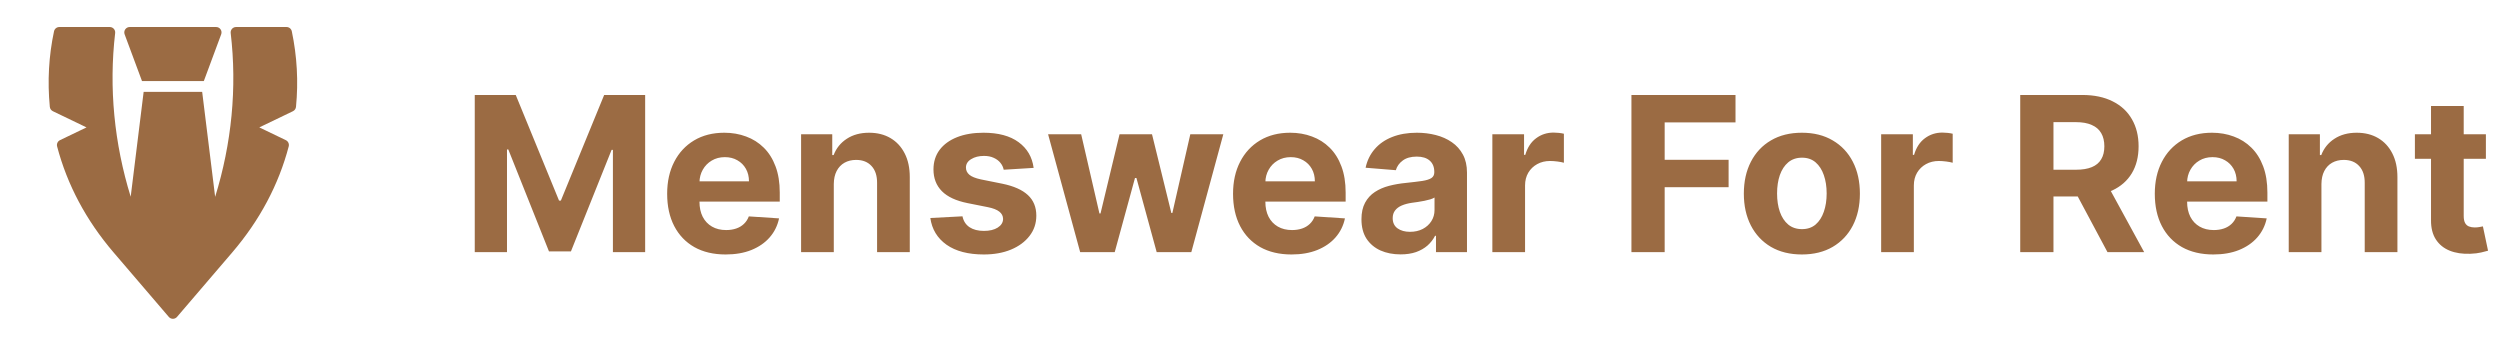
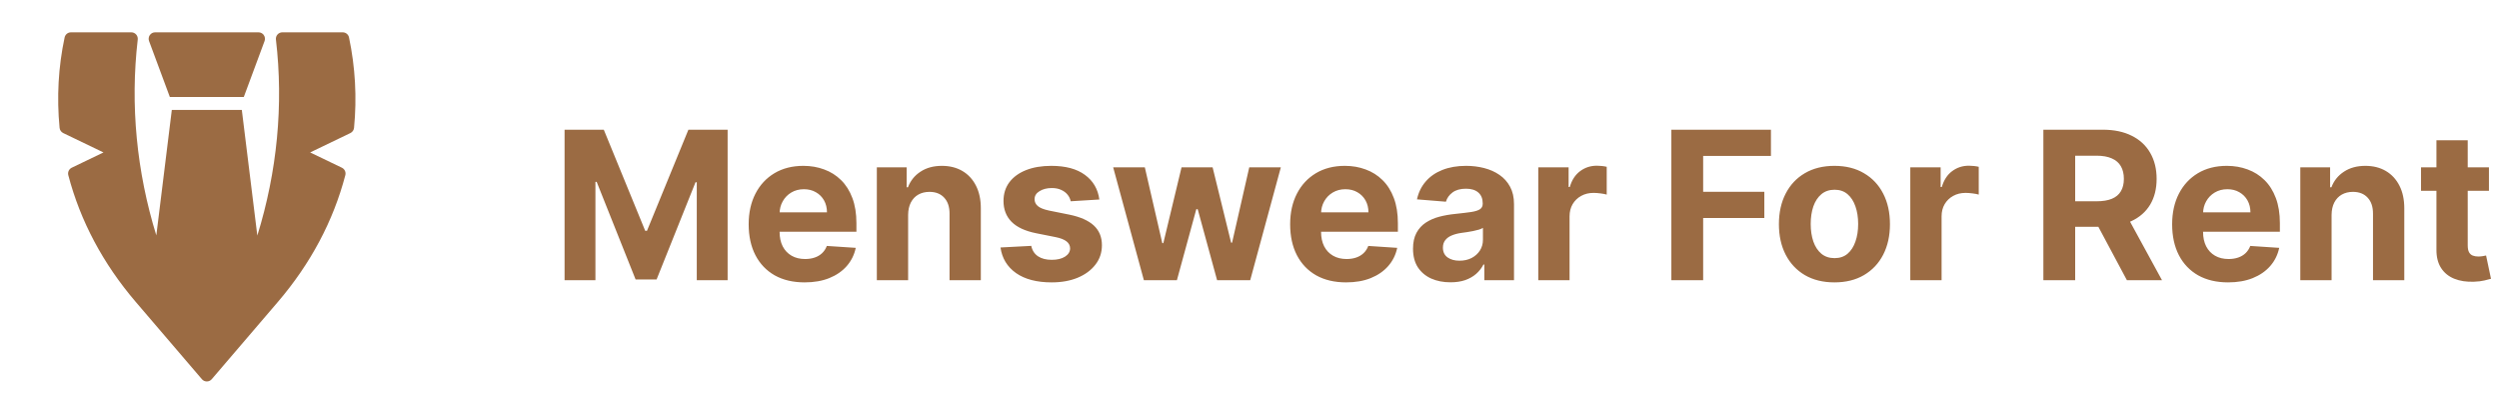
- <svg xmlns="http://www.w3.org/2000/svg" width="347" height="48" viewBox="0 0 347 48" fill="none">
+ <svg xmlns="http://www.w3.org/2000/svg" width="290" height="48" viewBox="0 0 290 48" fill="none">
  <path d="M28.292 11.25L30.702 4.761C30.788 4.53 30.755 4.274 30.614 4.071C30.476 3.87 30.246 3.75 30 3.75H18C17.754 3.75 17.525 3.87 17.385 4.071C17.244 4.274 17.213 4.53 17.297 4.761L19.709 11.25H28.292Z" fill="#9B6B43" />
  <path d="M15.798 4C15.657 3.841 15.453 3.75 15.239 3.75H8.232C7.88 3.75 7.574 3.998 7.499 4.343C6.77 7.752 6.573 11.281 6.915 14.832C6.942 15.093 7.101 15.321 7.337 15.435L12.008 17.683L8.327 19.453C8.003 19.61 7.836 19.973 7.926 20.32C9.321 25.635 11.954 30.581 15.748 35.017L23.43 43.987C23.573 44.154 23.779 44.25 24 44.25C24.221 44.25 24.427 44.154 24.57 43.987L32.252 35.017C36.047 30.581 38.679 25.635 40.074 20.32C40.166 19.974 39.998 19.61 39.673 19.453L35.992 17.683L40.663 15.435C40.899 15.321 41.059 15.091 41.085 14.832C41.427 11.329 41.23 7.8 40.502 4.344C40.431 3.999 40.125 3.75 39.771 3.75H32.764C32.55 3.75 32.346 3.841 32.203 4.002C32.061 4.162 31.994 4.375 32.02 4.588C32.919 12.178 32.154 19.933 29.862 27.323L28.062 12.752H19.938L18.14 27.305C15.857 19.92 15.096 12.18 15.984 4.588C16.009 4.375 15.942 4.161 15.798 4Z" fill="#9B6B43" />
-   <path d="M65.896 13.182H71.585L77.594 27.841H77.849L83.858 13.182H89.547V35H85.072V20.799H84.891L79.245 34.894H76.198L70.552 20.746H70.371V35H65.896V13.182ZM100.72 35.32C99.036 35.32 97.588 34.979 96.373 34.297C95.166 33.608 94.235 32.635 93.582 31.378C92.928 30.114 92.602 28.619 92.602 26.893C92.602 25.209 92.928 23.732 93.582 22.461C94.235 21.19 95.155 20.199 96.341 19.489C97.534 18.778 98.933 18.423 100.539 18.423C101.618 18.423 102.623 18.597 103.553 18.945C104.491 19.286 105.308 19.801 106.004 20.49C106.707 21.179 107.254 22.046 107.644 23.09C108.035 24.126 108.23 25.341 108.23 26.733V27.979H94.413V25.167H103.958C103.958 24.514 103.816 23.935 103.532 23.43C103.248 22.926 102.854 22.532 102.35 22.248C101.852 21.957 101.274 21.811 100.613 21.811C99.924 21.811 99.313 21.971 98.781 22.291C98.255 22.603 97.843 23.026 97.545 23.558C97.247 24.084 97.094 24.67 97.087 25.316V27.99C97.087 28.8 97.236 29.499 97.534 30.089C97.84 30.678 98.269 31.133 98.823 31.452C99.377 31.772 100.034 31.932 100.794 31.932C101.298 31.932 101.76 31.861 102.179 31.719C102.598 31.577 102.957 31.364 103.255 31.079C103.553 30.796 103.781 30.447 103.937 30.035L108.134 30.312C107.921 31.321 107.485 32.202 106.824 32.955C106.171 33.7 105.325 34.283 104.289 34.702C103.259 35.114 102.069 35.32 100.72 35.32ZM115.73 25.54V35H111.192V18.636H115.517V21.523H115.709C116.071 20.572 116.678 19.819 117.531 19.265C118.383 18.704 119.416 18.423 120.631 18.423C121.767 18.423 122.758 18.672 123.603 19.169C124.448 19.666 125.105 20.376 125.574 21.3C126.043 22.216 126.277 23.31 126.277 24.581V35H121.739V25.391C121.746 24.389 121.49 23.608 120.972 23.047C120.453 22.479 119.74 22.195 118.83 22.195C118.22 22.195 117.68 22.326 117.211 22.589C116.749 22.852 116.387 23.235 116.124 23.739C115.869 24.236 115.737 24.837 115.73 25.54ZM143.469 23.303L139.314 23.558C139.243 23.203 139.091 22.884 138.856 22.599C138.622 22.308 138.313 22.077 137.929 21.907C137.553 21.729 137.102 21.641 136.576 21.641C135.873 21.641 135.28 21.79 134.797 22.088C134.314 22.379 134.073 22.77 134.073 23.26C134.073 23.651 134.229 23.981 134.542 24.251C134.854 24.521 135.39 24.737 136.15 24.901L139.112 25.497C140.703 25.824 141.889 26.349 142.67 27.074C143.451 27.798 143.842 28.75 143.842 29.929C143.842 31.001 143.526 31.942 142.894 32.752C142.269 33.562 141.409 34.194 140.316 34.648C139.229 35.096 137.975 35.32 136.555 35.32C134.389 35.32 132.663 34.869 131.377 33.967C130.099 33.057 129.35 31.822 129.13 30.259L133.593 30.025C133.728 30.685 134.055 31.19 134.574 31.538C135.092 31.879 135.756 32.049 136.566 32.049C137.361 32.049 138 31.896 138.483 31.591C138.973 31.278 139.222 30.877 139.229 30.387C139.222 29.975 139.048 29.638 138.707 29.375C138.366 29.105 137.841 28.899 137.13 28.757L134.297 28.192C132.699 27.873 131.509 27.319 130.728 26.53C129.953 25.742 129.566 24.737 129.566 23.516C129.566 22.465 129.85 21.559 130.419 20.799C130.994 20.039 131.8 19.453 132.837 19.041C133.881 18.629 135.103 18.423 136.502 18.423C138.569 18.423 140.195 18.86 141.381 19.734C142.574 20.607 143.27 21.797 143.469 23.303ZM149.928 35L145.475 18.636H150.066L152.602 29.631H152.751L155.393 18.636H159.899L162.584 29.567H162.722L165.215 18.636H169.796L165.354 35H160.549L157.737 24.709H157.534L154.722 35H149.928ZM179.265 35.32C177.581 35.32 176.132 34.979 174.918 34.297C173.711 33.608 172.78 32.635 172.127 31.378C171.473 30.114 171.147 28.619 171.147 26.893C171.147 25.209 171.473 23.732 172.127 22.461C172.78 21.19 173.7 20.199 174.886 19.489C176.079 18.778 177.478 18.423 179.083 18.423C180.163 18.423 181.168 18.597 182.098 18.945C183.036 19.286 183.853 19.801 184.549 20.49C185.252 21.179 185.799 22.046 186.189 23.09C186.58 24.126 186.775 25.341 186.775 26.733V27.979H172.958V25.167H182.503C182.503 24.514 182.361 23.935 182.077 23.43C181.793 22.926 181.399 22.532 180.895 22.248C180.397 21.957 179.819 21.811 179.158 21.811C178.469 21.811 177.858 21.971 177.326 22.291C176.8 22.603 176.388 23.026 176.09 23.558C175.792 24.084 175.639 24.67 175.632 25.316V27.99C175.632 28.8 175.781 29.499 176.079 30.089C176.385 30.678 176.814 31.133 177.368 31.452C177.922 31.772 178.579 31.932 179.339 31.932C179.843 31.932 180.305 31.861 180.724 31.719C181.143 31.577 181.502 31.364 181.8 31.079C182.098 30.796 182.326 30.447 182.482 30.035L186.679 30.312C186.466 31.321 186.029 32.202 185.369 32.955C184.716 33.7 183.87 34.283 182.833 34.702C181.804 35.114 180.614 35.32 179.265 35.32ZM194.403 35.309C193.359 35.309 192.429 35.128 191.612 34.766C190.795 34.396 190.149 33.853 189.673 33.136C189.204 32.411 188.97 31.509 188.97 30.43C188.97 29.521 189.137 28.757 189.471 28.139C189.804 27.521 190.259 27.024 190.834 26.648C191.409 26.271 192.063 25.987 192.794 25.796C193.533 25.604 194.307 25.469 195.117 25.391C196.069 25.291 196.836 25.199 197.418 25.114C198 25.021 198.423 24.886 198.686 24.709C198.949 24.531 199.08 24.268 199.08 23.921V23.857C199.08 23.182 198.867 22.66 198.441 22.291C198.022 21.921 197.425 21.736 196.651 21.736C195.834 21.736 195.184 21.918 194.701 22.28C194.218 22.635 193.899 23.082 193.743 23.622L189.545 23.281C189.758 22.287 190.177 21.428 190.802 20.703C191.427 19.972 192.233 19.41 193.221 19.02C194.215 18.622 195.365 18.423 196.672 18.423C197.581 18.423 198.451 18.53 199.282 18.743C200.12 18.956 200.863 19.286 201.509 19.734C202.162 20.181 202.677 20.756 203.054 21.459C203.43 22.155 203.618 22.99 203.618 23.963V35H199.314V32.731H199.186C198.924 33.242 198.572 33.693 198.132 34.084C197.691 34.467 197.162 34.769 196.544 34.989C195.926 35.202 195.213 35.309 194.403 35.309ZM195.703 32.177C196.37 32.177 196.96 32.045 197.471 31.783C197.983 31.513 198.384 31.151 198.675 30.696C198.966 30.241 199.112 29.727 199.112 29.151V27.415C198.97 27.507 198.775 27.592 198.526 27.671C198.284 27.741 198.011 27.809 197.706 27.873C197.4 27.93 197.095 27.983 196.789 28.033C196.484 28.075 196.207 28.114 195.958 28.15C195.426 28.228 194.961 28.352 194.563 28.523C194.165 28.693 193.856 28.924 193.636 29.215C193.416 29.499 193.306 29.854 193.306 30.28C193.306 30.898 193.529 31.371 193.977 31.697C194.431 32.017 195.007 32.177 195.703 32.177ZM207.139 35V18.636H211.539V21.491H211.71C212.008 20.476 212.509 19.709 213.212 19.19C213.915 18.665 214.724 18.402 215.641 18.402C215.868 18.402 216.113 18.416 216.376 18.445C216.638 18.473 216.869 18.512 217.068 18.562V22.589C216.855 22.525 216.56 22.468 216.184 22.418C215.808 22.369 215.463 22.344 215.151 22.344C214.483 22.344 213.886 22.489 213.361 22.78C212.842 23.065 212.43 23.462 212.125 23.974C211.827 24.485 211.678 25.075 211.678 25.742V35H207.139ZM226.443 35V13.182H240.889V16.985H231.056V22.184H239.93V25.987H231.056V35H226.443ZM250.099 35.32C248.444 35.32 247.013 34.968 245.806 34.265C244.605 33.555 243.679 32.568 243.025 31.303C242.372 30.032 242.045 28.558 242.045 26.882C242.045 25.192 242.372 23.715 243.025 22.45C243.679 21.179 244.605 20.192 245.806 19.489C247.013 18.778 248.444 18.423 250.099 18.423C251.754 18.423 253.181 18.778 254.382 19.489C255.589 20.192 256.52 21.179 257.173 22.45C257.826 23.715 258.153 25.192 258.153 26.882C258.153 28.558 257.826 30.032 257.173 31.303C256.52 32.568 255.589 33.555 254.382 34.265C253.181 34.968 251.754 35.32 250.099 35.32ZM250.12 31.804C250.873 31.804 251.502 31.591 252.006 31.165C252.51 30.732 252.89 30.142 253.146 29.396C253.409 28.651 253.54 27.802 253.54 26.85C253.54 25.898 253.409 25.05 253.146 24.304C252.89 23.558 252.51 22.969 252.006 22.535C251.502 22.102 250.873 21.886 250.12 21.886C249.36 21.886 248.721 22.102 248.203 22.535C247.691 22.969 247.304 23.558 247.042 24.304C246.786 25.05 246.658 25.898 246.658 26.85C246.658 27.802 246.786 28.651 247.042 29.396C247.304 30.142 247.691 30.732 248.203 31.165C248.721 31.591 249.36 31.804 250.12 31.804ZM261.104 35V18.636H265.504V21.491H265.674C265.973 20.476 266.473 19.709 267.176 19.19C267.88 18.665 268.689 18.402 269.605 18.402C269.833 18.402 270.078 18.416 270.341 18.445C270.603 18.473 270.834 18.512 271.033 18.562V22.589C270.82 22.525 270.525 22.468 270.149 22.418C269.772 22.369 269.428 22.344 269.115 22.344C268.448 22.344 267.851 22.489 267.326 22.78C266.807 23.065 266.395 23.462 266.09 23.974C265.792 24.485 265.642 25.075 265.642 25.742V35H261.104ZM280.408 35V13.182H289.016C290.664 13.182 292.07 13.477 293.235 14.066C294.407 14.648 295.298 15.476 295.909 16.548C296.527 17.614 296.836 18.867 296.836 20.309C296.836 21.758 296.523 23.004 295.898 24.048C295.273 25.085 294.368 25.881 293.181 26.435C292.002 26.989 290.575 27.266 288.899 27.266H283.135V23.558H288.153C289.034 23.558 289.765 23.438 290.348 23.196C290.93 22.954 291.363 22.592 291.647 22.109C291.939 21.626 292.084 21.026 292.084 20.309C292.084 19.584 291.939 18.974 291.647 18.477C291.363 17.979 290.926 17.603 290.337 17.347C289.755 17.084 289.02 16.953 288.132 16.953H285.021V35H280.408ZM292.191 25.071L297.613 35H292.521L287.216 25.071H292.191ZM307.204 35.32C305.521 35.32 304.072 34.979 302.857 34.297C301.65 33.608 300.72 32.635 300.066 31.378C299.413 30.114 299.086 28.619 299.086 26.893C299.086 25.209 299.413 23.732 300.066 22.461C300.72 21.19 301.639 20.199 302.825 19.489C304.019 18.778 305.418 18.423 307.023 18.423C308.102 18.423 309.107 18.597 310.038 18.945C310.975 19.286 311.792 19.801 312.488 20.49C313.191 21.179 313.738 22.046 314.129 23.09C314.519 24.126 314.715 25.341 314.715 26.733V27.979H300.897V25.167H310.443C310.443 24.514 310.301 23.935 310.017 23.43C309.732 22.926 309.338 22.532 308.834 22.248C308.337 21.957 307.758 21.811 307.097 21.811C306.409 21.811 305.798 21.971 305.265 22.291C304.74 22.603 304.328 23.026 304.029 23.558C303.731 24.084 303.578 24.67 303.571 25.316V27.99C303.571 28.8 303.72 29.499 304.019 30.089C304.324 30.678 304.754 31.133 305.308 31.452C305.862 31.772 306.519 31.932 307.279 31.932C307.783 31.932 308.244 31.861 308.664 31.719C309.083 31.577 309.441 31.364 309.74 31.079C310.038 30.796 310.265 30.447 310.421 30.035L314.619 30.312C314.406 31.321 313.969 32.202 313.308 32.955C312.655 33.7 311.81 34.283 310.773 34.702C309.743 35.114 308.553 35.32 307.204 35.32ZM322.215 25.54V35H317.676V18.636H322.002V21.523H322.193C322.556 20.572 323.163 19.819 324.015 19.265C324.867 18.704 325.901 18.423 327.115 18.423C328.252 18.423 329.242 18.672 330.088 19.169C330.933 19.666 331.59 20.376 332.058 21.3C332.527 22.216 332.762 23.31 332.762 24.581V35H328.223V25.391C328.23 24.389 327.975 23.608 327.456 23.047C326.938 22.479 326.224 22.195 325.315 22.195C324.704 22.195 324.164 22.326 323.695 22.589C323.234 22.852 322.872 23.235 322.609 23.739C322.353 24.236 322.222 24.837 322.215 25.54ZM345.042 18.636V22.046H335.188V18.636H345.042ZM337.425 14.716H341.963V29.972C341.963 30.391 342.027 30.717 342.155 30.952C342.283 31.179 342.461 31.339 342.688 31.431C342.922 31.523 343.192 31.57 343.498 31.57C343.711 31.57 343.924 31.552 344.137 31.516C344.35 31.474 344.513 31.442 344.627 31.421L345.341 34.798C345.113 34.869 344.794 34.95 344.382 35.043C343.97 35.142 343.469 35.202 342.88 35.224C341.786 35.266 340.827 35.121 340.003 34.787C339.186 34.453 338.551 33.935 338.096 33.231C337.642 32.528 337.418 31.641 337.425 30.568V14.716Z" fill="#9B6B43" />
+   <path d="M65.517 15.046H70.068L74.875 26.773H75.079L79.886 15.046H84.438V32.5H80.858V21.139H80.713L76.196 32.415H73.758L69.242 21.097H69.097V32.5H65.517V15.046ZM93.376 32.756C92.029 32.756 90.87 32.483 89.898 31.938C88.933 31.386 88.188 30.608 87.665 29.602C87.143 28.591 86.881 27.395 86.881 26.014C86.881 24.668 87.143 23.486 87.665 22.469C88.188 21.452 88.924 20.659 89.873 20.091C90.827 19.523 91.947 19.239 93.231 19.239C94.094 19.239 94.898 19.378 95.643 19.656C96.393 19.929 97.046 20.341 97.603 20.892C98.165 21.443 98.603 22.136 98.915 22.972C99.228 23.801 99.384 24.773 99.384 25.886V26.884H88.33V24.634H95.967C95.967 24.111 95.853 23.648 95.626 23.244C95.398 22.841 95.083 22.526 94.68 22.298C94.282 22.065 93.819 21.949 93.29 21.949C92.739 21.949 92.251 22.077 91.825 22.332C91.404 22.582 91.075 22.921 90.836 23.347C90.597 23.767 90.475 24.236 90.469 24.753V26.892C90.469 27.54 90.589 28.099 90.827 28.571C91.072 29.043 91.415 29.406 91.859 29.662C92.302 29.918 92.827 30.046 93.435 30.046C93.839 30.046 94.208 29.989 94.543 29.875C94.879 29.761 95.165 29.591 95.404 29.364C95.643 29.136 95.825 28.858 95.95 28.528L99.308 28.75C99.137 29.557 98.788 30.261 98.259 30.864C97.737 31.46 97.06 31.926 96.231 32.261C95.407 32.591 94.455 32.756 93.376 32.756ZM105.384 24.932V32.5H101.754V19.409H105.214V21.719H105.367C105.657 20.957 106.143 20.355 106.825 19.912C107.506 19.463 108.333 19.239 109.305 19.239C110.214 19.239 111.006 19.438 111.683 19.835C112.359 20.233 112.884 20.801 113.259 21.54C113.634 22.273 113.822 23.148 113.822 24.165V32.5H110.191V24.812C110.197 24.011 109.992 23.386 109.577 22.938C109.163 22.483 108.592 22.256 107.864 22.256C107.376 22.256 106.944 22.361 106.569 22.571C106.2 22.781 105.91 23.088 105.7 23.491C105.495 23.889 105.39 24.369 105.384 24.932ZM127.575 23.142L124.251 23.347C124.195 23.062 124.072 22.807 123.885 22.579C123.697 22.347 123.45 22.162 123.143 22.026C122.842 21.884 122.482 21.812 122.061 21.812C121.499 21.812 121.024 21.932 120.638 22.171C120.251 22.403 120.058 22.716 120.058 23.108C120.058 23.421 120.183 23.685 120.433 23.901C120.683 24.116 121.112 24.29 121.72 24.421L124.089 24.898C125.362 25.159 126.311 25.579 126.936 26.159C127.561 26.739 127.874 27.5 127.874 28.443C127.874 29.301 127.621 30.054 127.115 30.702C126.615 31.349 125.928 31.855 125.053 32.219C124.183 32.577 123.18 32.756 122.044 32.756C120.311 32.756 118.93 32.395 117.902 31.673C116.879 30.946 116.28 29.957 116.104 28.707L119.675 28.52C119.783 29.048 120.044 29.452 120.459 29.73C120.874 30.003 121.405 30.139 122.053 30.139C122.689 30.139 123.2 30.017 123.587 29.773C123.979 29.523 124.178 29.202 124.183 28.81C124.178 28.48 124.038 28.21 123.766 28C123.493 27.784 123.072 27.619 122.504 27.506L120.237 27.054C118.959 26.798 118.007 26.355 117.382 25.724C116.763 25.094 116.453 24.29 116.453 23.312C116.453 22.472 116.68 21.747 117.135 21.139C117.595 20.531 118.24 20.062 119.07 19.733C119.905 19.403 120.882 19.239 122.001 19.239C123.655 19.239 124.956 19.588 125.905 20.287C126.859 20.986 127.416 21.938 127.575 23.142ZM132.742 32.5L129.18 19.409H132.853L134.881 28.204H135.001L137.114 19.409H140.719L142.867 28.153H142.978L144.972 19.409H148.637L145.083 32.5H141.239L138.989 24.267H138.827L136.577 32.5H132.742ZM156.212 32.756C154.865 32.756 153.706 32.483 152.734 31.938C151.768 31.386 151.024 30.608 150.501 29.602C149.979 28.591 149.717 27.395 149.717 26.014C149.717 24.668 149.979 23.486 150.501 22.469C151.024 21.452 151.76 20.659 152.709 20.091C153.663 19.523 154.783 19.239 156.067 19.239C156.93 19.239 157.734 19.378 158.479 19.656C159.229 19.929 159.882 20.341 160.439 20.892C161.001 21.443 161.439 22.136 161.751 22.972C162.064 23.801 162.22 24.773 162.22 25.886V26.884H151.166V24.634H158.803C158.803 24.111 158.689 23.648 158.462 23.244C158.234 22.841 157.919 22.526 157.516 22.298C157.118 22.065 156.655 21.949 156.126 21.949C155.575 21.949 155.087 22.077 154.661 22.332C154.24 22.582 153.911 22.921 153.672 23.347C153.433 23.767 153.311 24.236 153.305 24.753V26.892C153.305 27.54 153.425 28.099 153.663 28.571C153.908 29.043 154.251 29.406 154.695 29.662C155.138 29.918 155.663 30.046 156.271 30.046C156.675 30.046 157.044 29.989 157.379 29.875C157.714 29.761 158.001 29.591 158.24 29.364C158.479 29.136 158.661 28.858 158.786 28.528L162.143 28.75C161.973 29.557 161.624 30.261 161.095 30.864C160.572 31.46 159.896 31.926 159.067 32.261C158.243 32.591 157.291 32.756 156.212 32.756ZM168.322 32.747C167.487 32.747 166.743 32.602 166.089 32.312C165.436 32.017 164.919 31.582 164.538 31.009C164.163 30.429 163.976 29.707 163.976 28.844C163.976 28.116 164.109 27.506 164.376 27.011C164.643 26.517 165.007 26.119 165.467 25.818C165.928 25.517 166.45 25.29 167.036 25.136C167.626 24.983 168.246 24.875 168.893 24.812C169.655 24.733 170.268 24.659 170.734 24.591C171.2 24.517 171.538 24.409 171.749 24.267C171.959 24.125 172.064 23.915 172.064 23.636V23.585C172.064 23.046 171.893 22.628 171.553 22.332C171.217 22.037 170.74 21.889 170.121 21.889C169.467 21.889 168.947 22.034 168.561 22.324C168.175 22.608 167.919 22.966 167.794 23.398L164.436 23.125C164.607 22.329 164.942 21.642 165.442 21.062C165.942 20.477 166.587 20.028 167.376 19.716C168.172 19.398 169.092 19.239 170.138 19.239C170.865 19.239 171.561 19.324 172.226 19.494C172.896 19.665 173.49 19.929 174.007 20.287C174.53 20.645 174.942 21.105 175.243 21.668C175.544 22.224 175.695 22.892 175.695 23.671V32.5H172.251V30.685H172.149C171.939 31.094 171.658 31.454 171.305 31.767C170.953 32.074 170.53 32.315 170.036 32.492C169.541 32.662 168.97 32.747 168.322 32.747ZM169.362 30.241C169.896 30.241 170.368 30.136 170.777 29.926C171.186 29.71 171.507 29.421 171.74 29.057C171.973 28.693 172.089 28.281 172.089 27.821V26.432C171.976 26.506 171.82 26.574 171.621 26.636C171.428 26.693 171.209 26.747 170.964 26.798C170.72 26.844 170.476 26.886 170.232 26.926C169.987 26.96 169.766 26.991 169.567 27.02C169.141 27.082 168.768 27.182 168.45 27.318C168.132 27.454 167.885 27.639 167.709 27.872C167.533 28.099 167.445 28.384 167.445 28.724C167.445 29.219 167.624 29.597 167.982 29.858C168.345 30.114 168.805 30.241 169.362 30.241ZM178.511 32.5V19.409H182.031V21.693H182.168C182.406 20.881 182.807 20.267 183.369 19.852C183.932 19.432 184.58 19.222 185.312 19.222C185.494 19.222 185.69 19.233 185.901 19.256C186.111 19.278 186.295 19.31 186.455 19.349V22.571C186.284 22.52 186.048 22.474 185.747 22.435C185.446 22.395 185.17 22.375 184.92 22.375C184.386 22.375 183.909 22.491 183.489 22.724C183.074 22.952 182.744 23.27 182.5 23.679C182.261 24.088 182.142 24.56 182.142 25.094V32.5H178.511ZM193.955 32.5V15.046H205.511V18.088H197.645V22.247H204.744V25.29H197.645V32.5H193.955ZM212.879 32.756C211.555 32.756 210.411 32.474 209.445 31.912C208.484 31.344 207.743 30.554 207.22 29.543C206.697 28.526 206.436 27.347 206.436 26.006C206.436 24.653 206.697 23.472 207.22 22.46C207.743 21.443 208.484 20.653 209.445 20.091C210.411 19.523 211.555 19.239 212.879 19.239C214.203 19.239 215.345 19.523 216.305 20.091C217.271 20.653 218.016 21.443 218.538 22.46C219.061 23.472 219.322 24.653 219.322 26.006C219.322 27.347 219.061 28.526 218.538 29.543C218.016 30.554 217.271 31.344 216.305 31.912C215.345 32.474 214.203 32.756 212.879 32.756ZM212.896 29.943C213.499 29.943 214.001 29.773 214.405 29.432C214.808 29.085 215.112 28.614 215.317 28.017C215.527 27.421 215.632 26.741 215.632 25.98C215.632 25.219 215.527 24.54 215.317 23.943C215.112 23.347 214.808 22.875 214.405 22.528C214.001 22.182 213.499 22.009 212.896 22.009C212.288 22.009 211.777 22.182 211.362 22.528C210.953 22.875 210.643 23.347 210.433 23.943C210.229 24.54 210.126 25.219 210.126 25.98C210.126 26.741 210.229 27.421 210.433 28.017C210.643 28.614 210.953 29.085 211.362 29.432C211.777 29.773 212.288 29.943 212.896 29.943ZM221.683 32.5V19.409H225.203V21.693H225.339C225.578 20.881 225.979 20.267 226.541 19.852C227.104 19.432 227.751 19.222 228.484 19.222C228.666 19.222 228.862 19.233 229.072 19.256C229.283 19.278 229.467 19.31 229.626 19.349V22.571C229.456 22.52 229.22 22.474 228.919 22.435C228.618 22.395 228.342 22.375 228.092 22.375C227.558 22.375 227.081 22.491 226.661 22.724C226.246 22.952 225.916 23.27 225.672 23.679C225.433 24.088 225.314 24.56 225.314 25.094V32.5H221.683ZM237.126 32.5V15.046H244.013C245.331 15.046 246.456 15.281 247.388 15.753C248.325 16.219 249.038 16.881 249.527 17.739C250.021 18.591 250.268 19.594 250.268 20.747C250.268 21.906 250.018 22.903 249.518 23.739C249.018 24.568 248.294 25.204 247.345 25.648C246.402 26.091 245.26 26.312 243.919 26.312H239.308V23.347H243.322C244.027 23.347 244.612 23.25 245.078 23.057C245.544 22.864 245.891 22.574 246.118 22.188C246.351 21.801 246.467 21.321 246.467 20.747C246.467 20.168 246.351 19.679 246.118 19.281C245.891 18.884 245.541 18.582 245.07 18.378C244.604 18.168 244.016 18.062 243.305 18.062H240.817V32.5H237.126ZM246.553 24.557L250.891 32.5H246.817L242.572 24.557H246.553ZM258.563 32.756C257.217 32.756 256.058 32.483 255.086 31.938C254.12 31.386 253.376 30.608 252.853 29.602C252.33 28.591 252.069 27.395 252.069 26.014C252.069 24.668 252.33 23.486 252.853 22.469C253.376 21.452 254.112 20.659 255.06 20.091C256.015 19.523 257.134 19.239 258.418 19.239C259.282 19.239 260.086 19.378 260.83 19.656C261.58 19.929 262.234 20.341 262.79 20.892C263.353 21.443 263.79 22.136 264.103 22.972C264.415 23.801 264.572 24.773 264.572 25.886V26.884H253.518V24.634H261.154C261.154 24.111 261.04 23.648 260.813 23.244C260.586 22.841 260.271 22.526 259.867 22.298C259.469 22.065 259.006 21.949 258.478 21.949C257.927 21.949 257.438 22.077 257.012 22.332C256.592 22.582 256.262 22.921 256.023 23.347C255.785 23.767 255.663 24.236 255.657 24.753V26.892C255.657 27.54 255.776 28.099 256.015 28.571C256.259 29.043 256.603 29.406 257.046 29.662C257.489 29.918 258.015 30.046 258.623 30.046C259.026 30.046 259.396 29.989 259.731 29.875C260.066 29.761 260.353 29.591 260.592 29.364C260.83 29.136 261.012 28.858 261.137 28.528L264.495 28.75C264.325 29.557 263.975 30.261 263.447 30.864C262.924 31.46 262.248 31.926 261.418 32.261C260.594 32.591 259.643 32.756 258.563 32.756ZM270.572 24.932V32.5H266.941V19.409H270.401V21.719H270.555C270.844 20.957 271.33 20.355 272.012 19.912C272.694 19.463 273.521 19.239 274.492 19.239C275.401 19.239 276.194 19.438 276.87 19.835C277.546 20.233 278.072 20.801 278.447 21.54C278.822 22.273 279.009 23.148 279.009 24.165V32.5H275.379V24.812C275.384 24.011 275.18 23.386 274.765 22.938C274.35 22.483 273.779 22.256 273.052 22.256C272.563 22.256 272.131 22.361 271.756 22.571C271.387 22.781 271.097 23.088 270.887 23.491C270.683 23.889 270.577 24.369 270.572 24.932ZM288.834 19.409V22.136H280.95V19.409H288.834ZM282.74 16.273H286.371V28.477C286.371 28.812 286.422 29.074 286.524 29.261C286.626 29.443 286.768 29.571 286.95 29.645C287.138 29.719 287.354 29.756 287.598 29.756C287.768 29.756 287.939 29.741 288.109 29.713C288.28 29.679 288.411 29.653 288.501 29.636L289.072 32.338C288.891 32.395 288.635 32.46 288.305 32.534C287.976 32.614 287.575 32.662 287.104 32.679C286.229 32.713 285.462 32.597 284.803 32.33C284.149 32.062 283.641 31.648 283.277 31.085C282.913 30.523 282.734 29.812 282.74 28.954V16.273Z" fill="#9B6B43" />
</svg>
